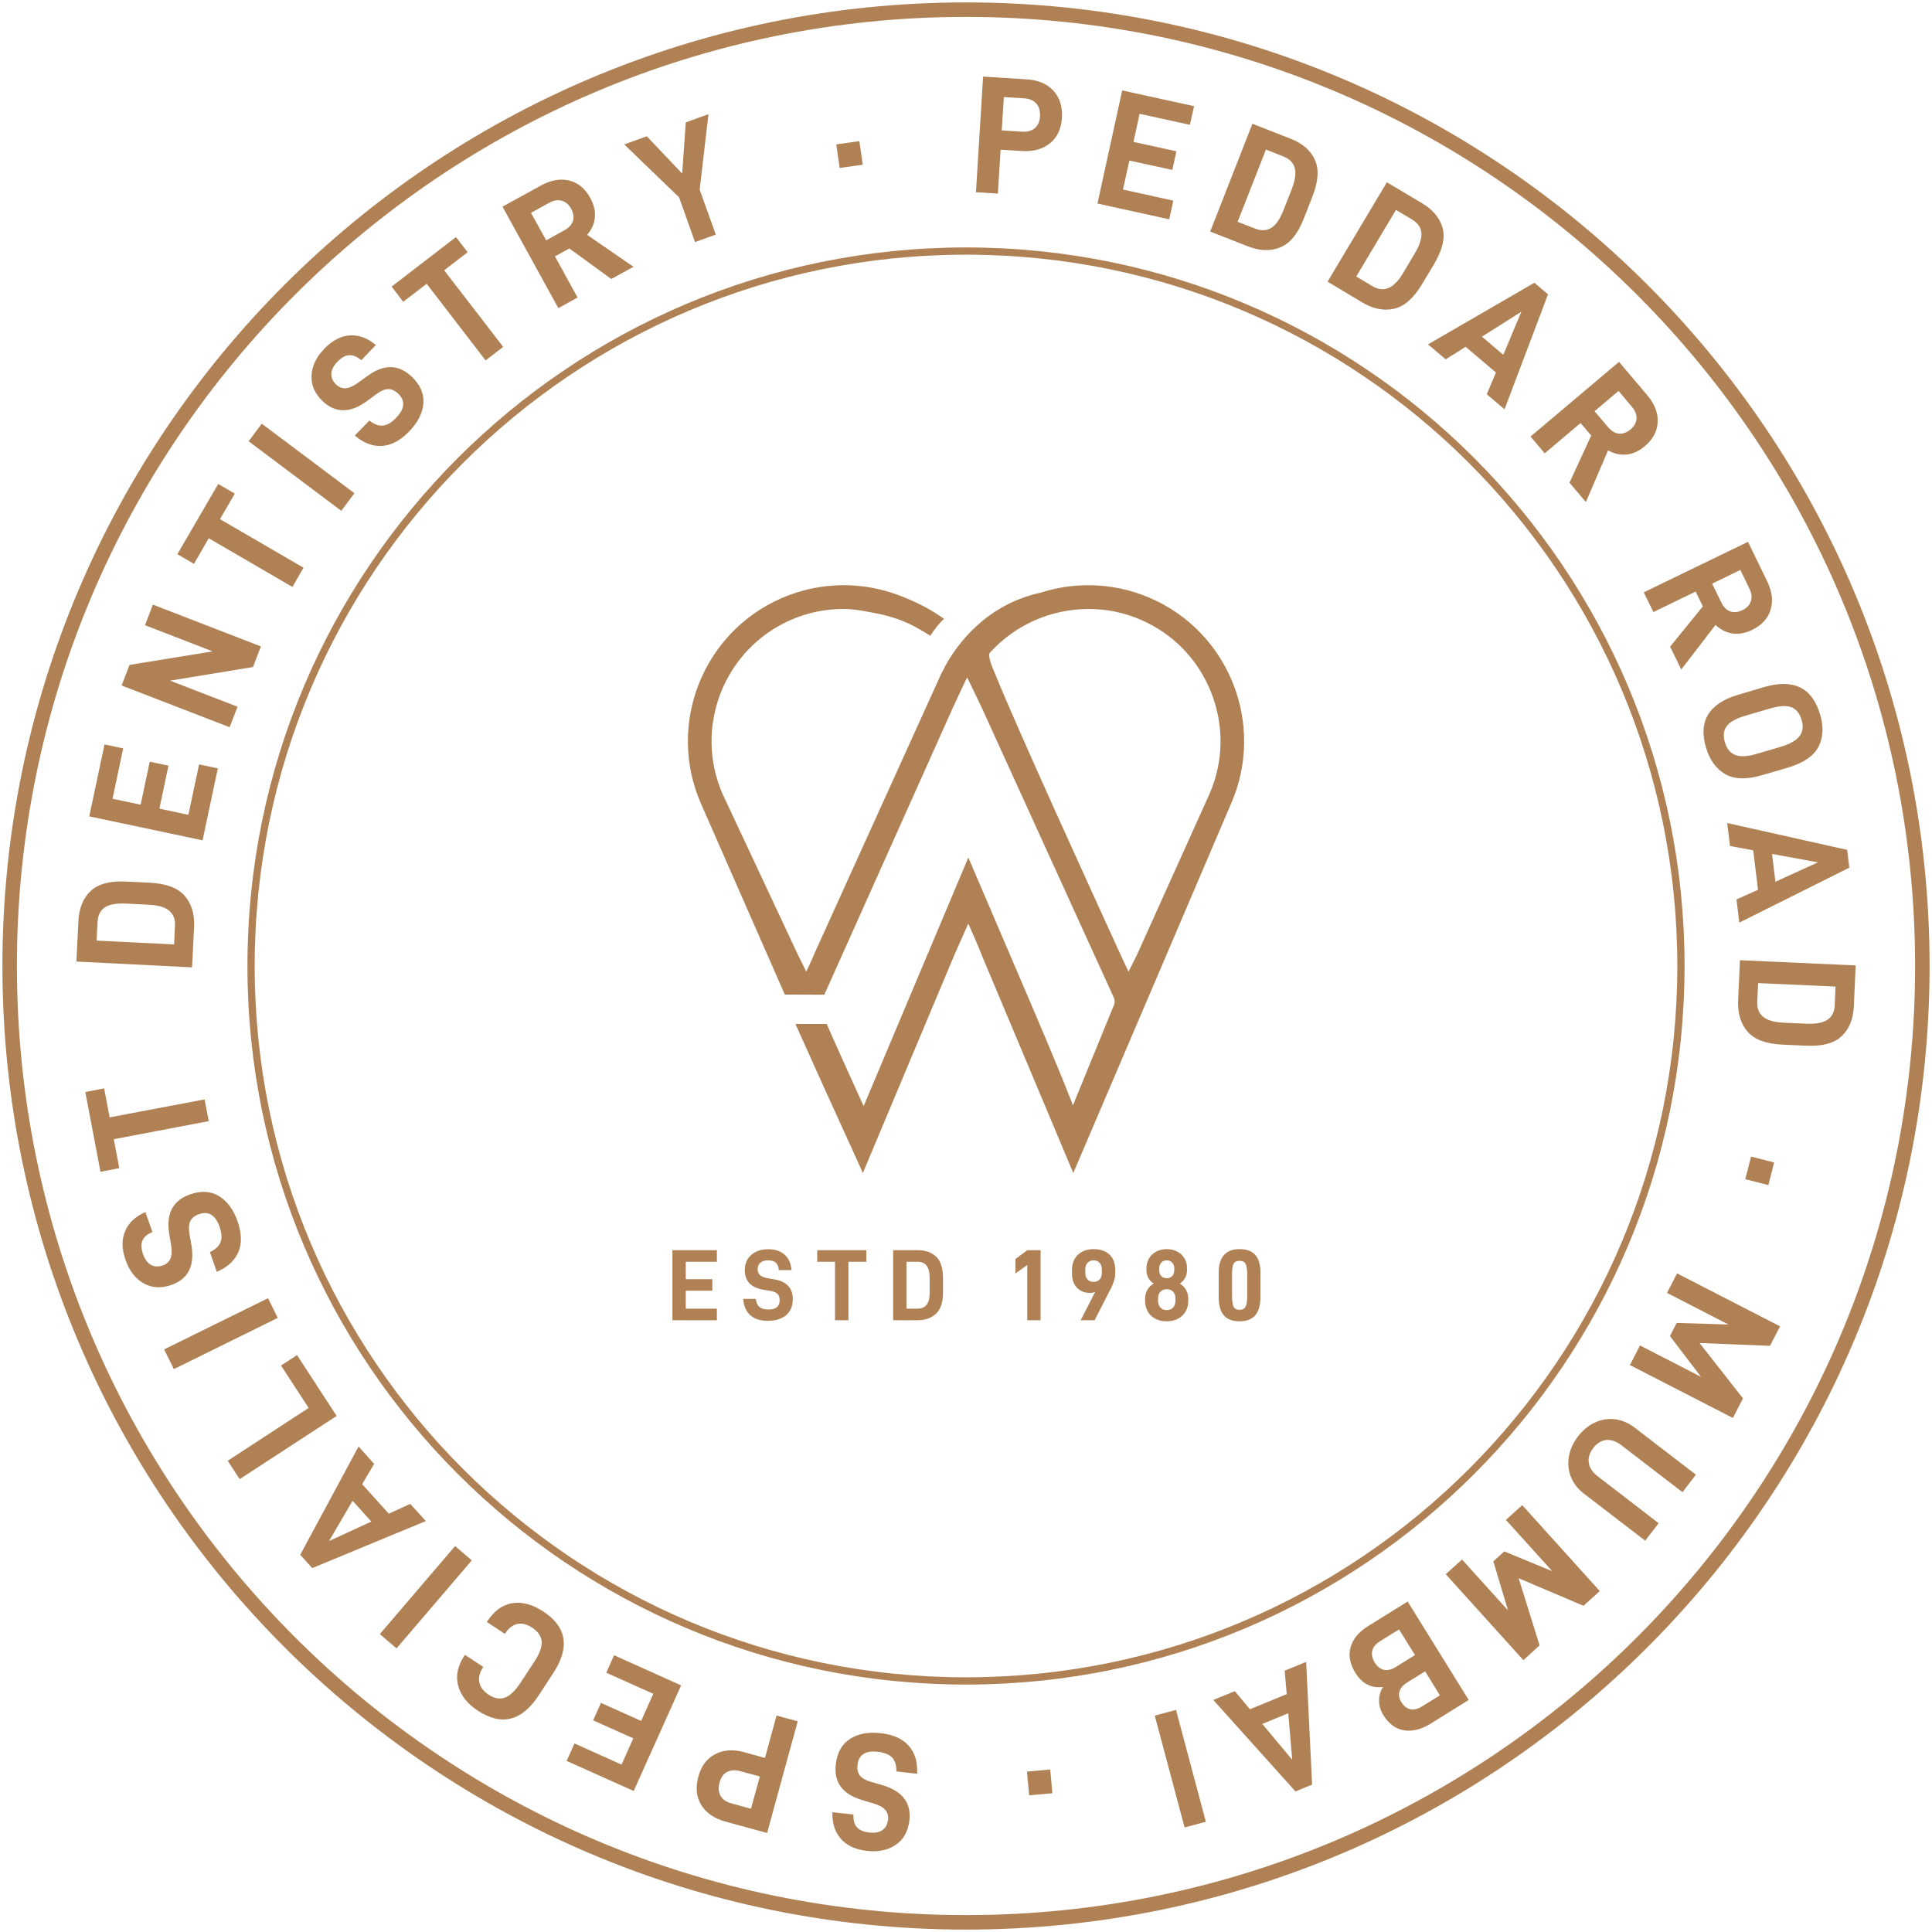
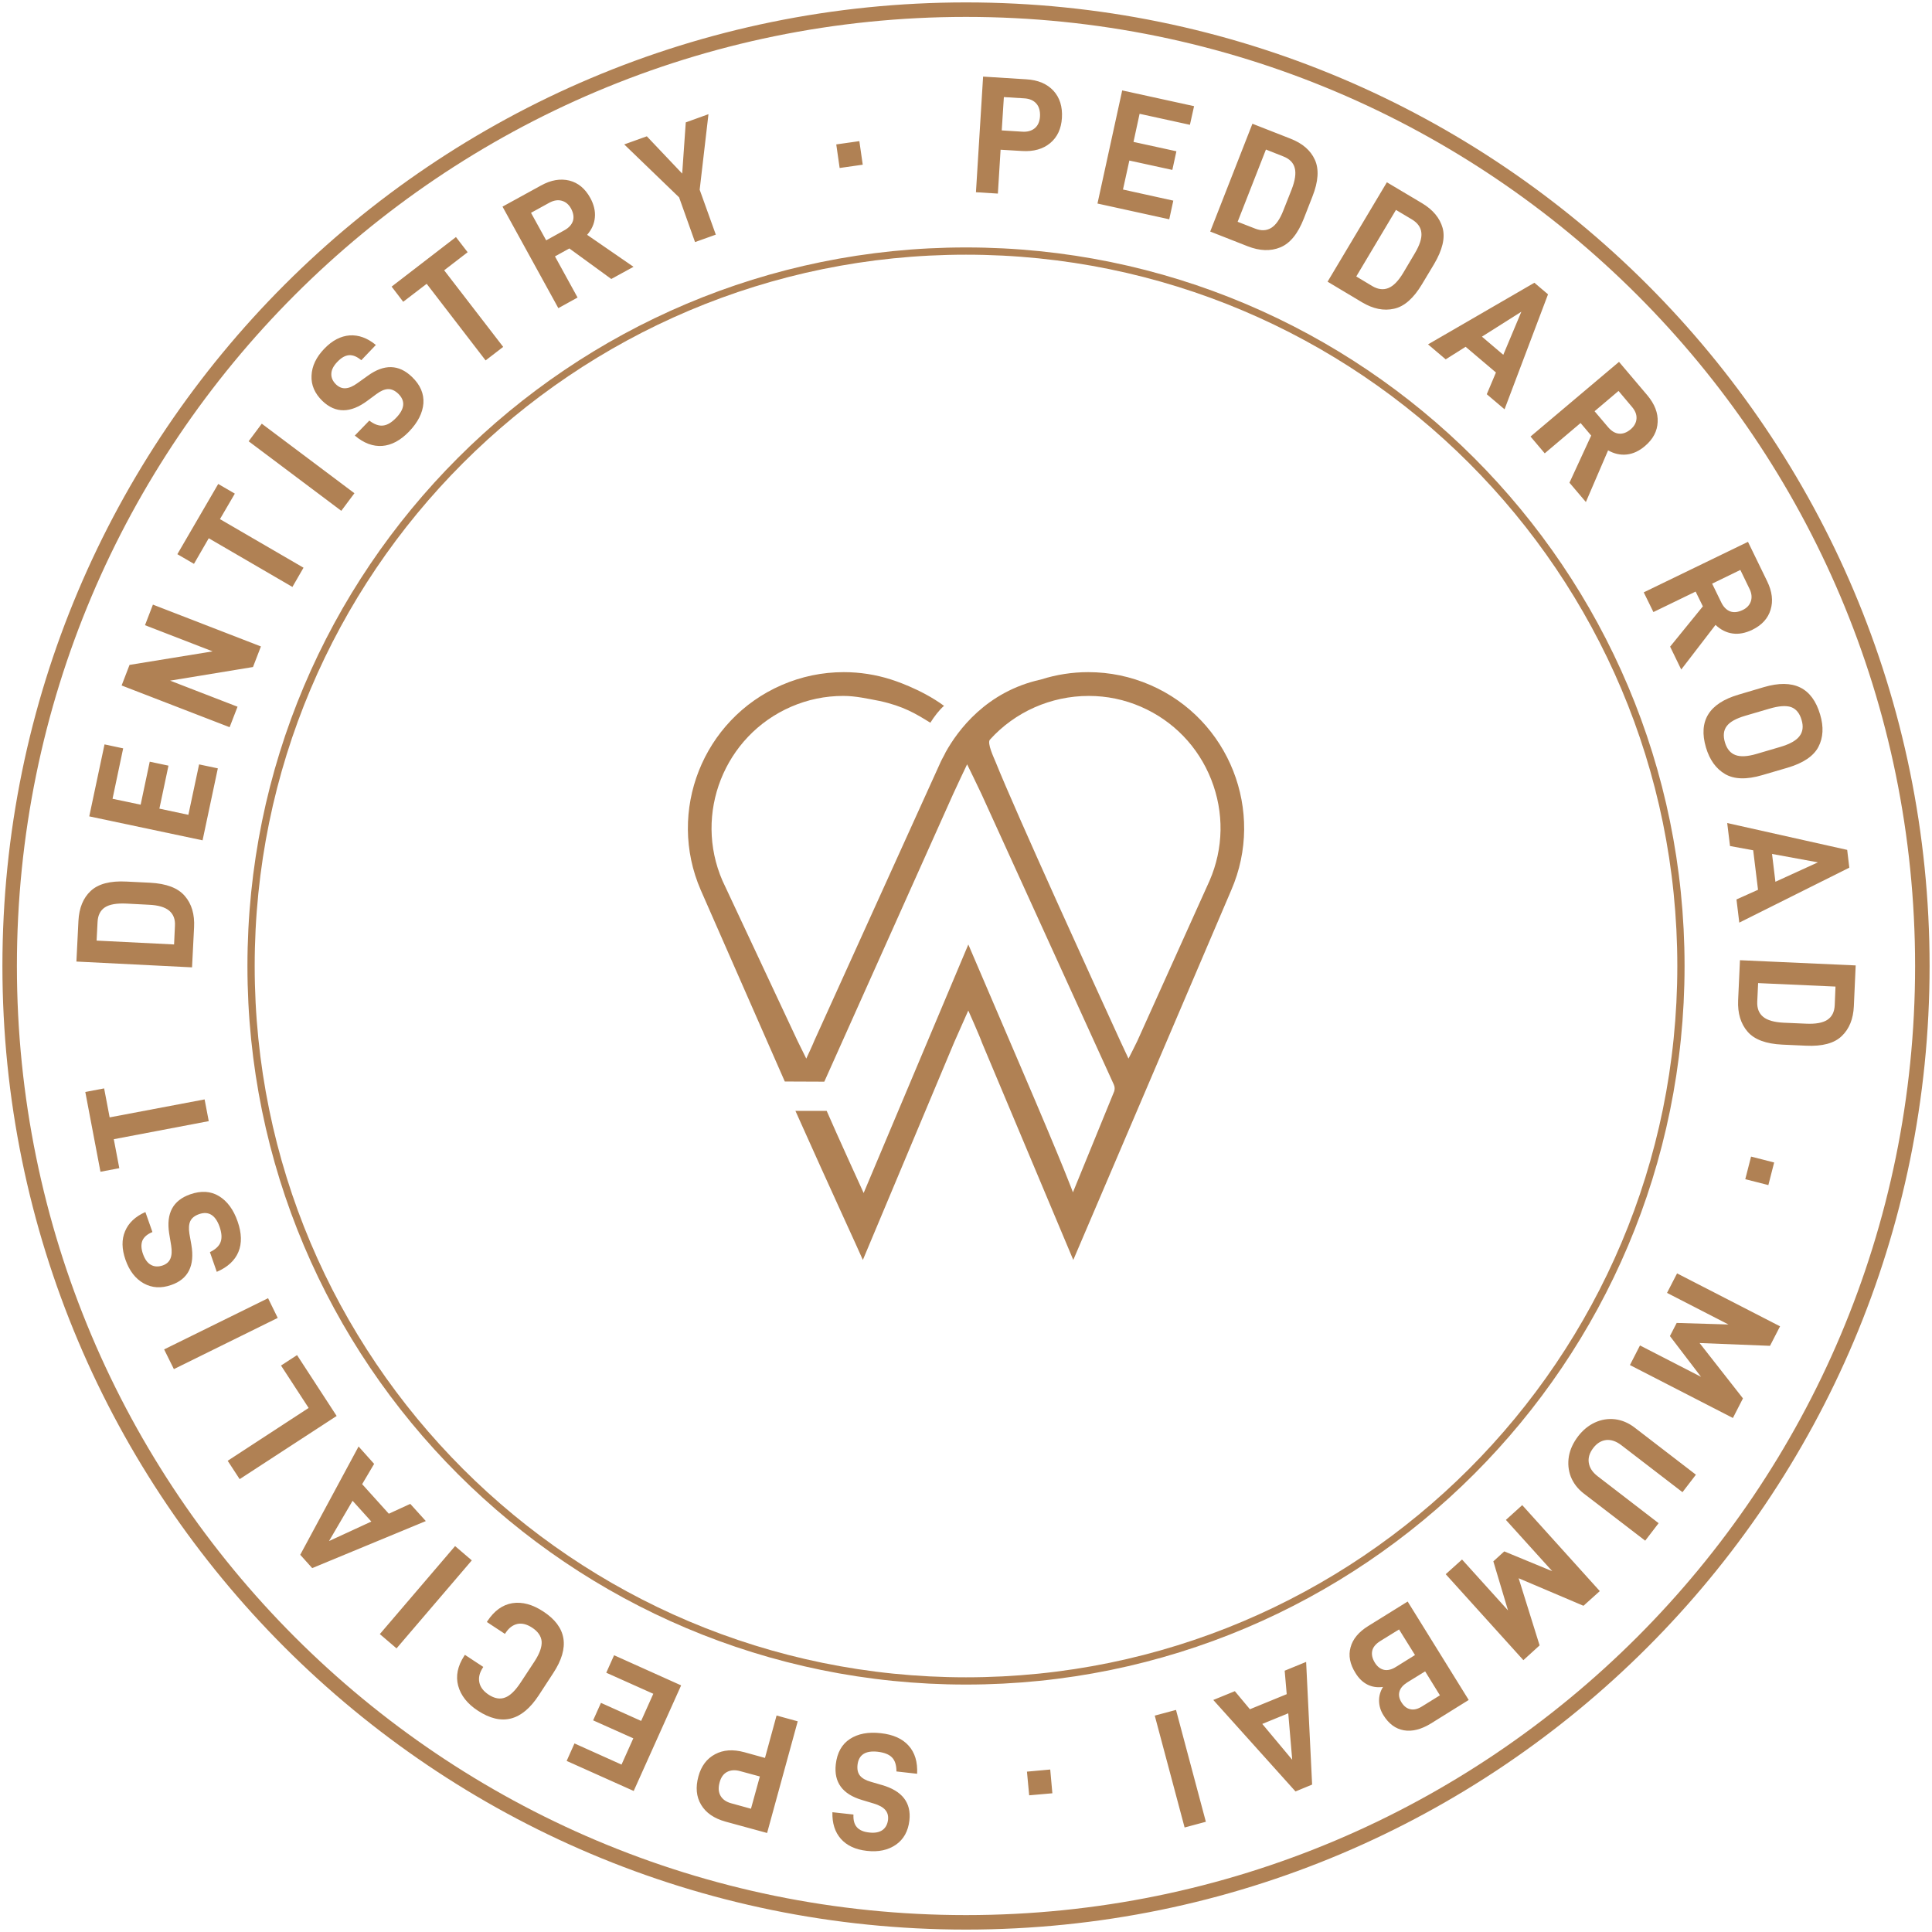
- <svg xmlns="http://www.w3.org/2000/svg" viewBox="0 0 200 200" role="img" aria-label="Arha Dental Care, Peddar Road, Mumbai, established 1980">
+ <svg xmlns="http://www.w3.org/2000/svg" viewBox="0 0 200 200" role="img" aria-label="Arha Dental Care, Peddar Road, Mumbai">
  <g fill="none" stroke="#B08154">
    <circle cx="100" cy="100" r="99" stroke-width="1.5" />
    <circle cx="100" cy="100" r="74.01" stroke-width=".75" />
  </g>
  <g fill="#B08154">
-     <path d="M109.05 9.39C108.39 8.68 107.46 8.28 106.24 8.21L101.77 7.93L101.03 19.9L103.3 20.04L103.58 15.5L105.78 15.63C107 15.71 107.97 15.43 108.72 14.81C109.46 14.19 109.86 13.32 109.93 12.21C110 11.05 109.71 10.11 109.05 9.39ZM107.11 13.28C106.78 13.55 106.35 13.67 105.8 13.63L103.7 13.5L103.92 10.05L106.02 10.18C106.57 10.21 106.99 10.39 107.28 10.72C107.57 11.05 107.69 11.5 107.66 12.07C107.62 12.61 107.44 13.01 107.11 13.28ZM117.97 11.78 123.18 12.92 123.61 10.99 116.17 9.36 113.61 21.07 121.04 22.7 121.46 20.77 116.25 19.62 116.91 16.62 121.36 17.59 121.78 15.66 117.34 14.69ZM129.65 12.81 125.28 23.97 129.15 25.49C130.4 25.98 131.53 26.02 132.53 25.61C133.54 25.2 134.35 24.21 134.97 22.63L135.86 20.35C136.48 18.78 136.56 17.51 136.11 16.53C135.67 15.56 134.82 14.83 133.58 14.35ZM129.92 23.66 128.12 22.96 131.05 15.48 132.84 16.19C133.49 16.44 133.89 16.84 134.03 17.39C134.18 17.94 134.07 18.69 133.7 19.64L132.85 21.79C132.5 22.69 132.08 23.29 131.6 23.59C131.11 23.89 130.55 23.91 129.92 23.66ZM143.57 18.87 137.43 29.16 140.99 31.29C142.15 31.98 143.25 32.2 144.31 31.96C145.37 31.73 146.33 30.88 147.2 29.43L148.46 27.33C149.32 25.87 149.62 24.63 149.34 23.6C149.05 22.57 148.34 21.71 147.2 21.03ZM142.05 29.61 140.4 28.62 144.51 21.73 146.17 22.72C146.76 23.08 147.09 23.54 147.14 24.1C147.2 24.67 146.96 25.39 146.44 26.26L145.26 28.25C144.76 29.08 144.25 29.61 143.72 29.82C143.2 30.03 142.64 29.96 142.05 29.61ZM154.86 38.56 153.91 40.81 155.75 42.37 160.25 30.47 158.84 29.27 147.83 35.65 149.66 37.2 151.72 35.9ZM155.62 36.73 153.41 34.85 157.49 32.27ZM164.72 45.09 162.47 49.97 164.17 51.97 166.47 46.62C167.1 46.98 167.75 47.12 168.4 47.05C169.05 46.98 169.68 46.69 170.28 46.18C171.12 45.47 171.56 44.64 171.6 43.69C171.65 42.75 171.29 41.83 170.54 40.93L167.6 37.46L158.44 45.19L159.91 46.93L163.62 43.79ZM165.07 42.57 167.55 40.47 168.94 42.12C169.28 42.52 169.44 42.92 169.41 43.34C169.38 43.76 169.18 44.12 168.81 44.44C168.4 44.78 168 44.93 167.59 44.89C167.18 44.85 166.81 44.62 166.46 44.21ZM176.28 62.77 172.89 66.94 174.04 69.31 177.59 64.69C178.12 65.19 178.71 65.49 179.36 65.58C180 65.67 180.68 65.54 181.39 65.2C182.38 64.72 183.02 64.02 183.29 63.12C183.57 62.21 183.45 61.23 182.94 60.18L180.95 56.09L170.16 61.32L171.16 63.36L175.53 61.24ZM177.24 60.42 180.16 59 181.1 60.94C181.33 61.4 181.38 61.84 181.25 62.24C181.12 62.63 180.84 62.94 180.4 63.15C179.92 63.38 179.49 63.43 179.1 63.29C178.72 63.14 178.41 62.83 178.18 62.35ZM179.97 71.91C176.92 72.81 175.79 74.63 176.6 77.38C176.98 78.66 177.64 79.58 178.58 80.13C179.52 80.68 180.8 80.72 182.43 80.24L185.06 79.47C186.68 78.99 187.74 78.27 188.24 77.32C188.74 76.36 188.8 75.24 188.42 73.97C187.6 71.18 185.66 70.23 182.6 71.13ZM179.65 78.16C179.13 77.97 178.77 77.53 178.57 76.87C178.36 76.17 178.42 75.6 178.75 75.17C179.07 74.73 179.71 74.38 180.65 74.1L183.14 73.37C184.14 73.07 184.9 73.02 185.42 73.2C185.93 73.39 186.3 73.83 186.5 74.53C186.7 75.2 186.63 75.76 186.28 76.21C185.94 76.66 185.28 77.03 184.3 77.32L181.82 78.05C180.89 78.32 180.17 78.36 179.65 78.16ZM181.99 92.11 179.76 93.11 180.05 95.51 191.44 89.82 191.22 87.98 178.8 85.2 179.09 87.58 181.49 88.02ZM183.79 91.28 183.44 88.4 188.19 89.27ZM192.1 99.94 180.12 99.4 179.93 103.55C179.87 104.89 180.2 105.98 180.91 106.8C181.62 107.62 182.82 108.06 184.51 108.14L186.96 108.25C188.65 108.33 189.88 108 190.65 107.26C191.43 106.52 191.85 105.49 191.91 104.16ZM181.91 103.69 182 101.77 190.01 102.13 189.93 104.05C189.9 104.75 189.65 105.25 189.17 105.57C188.7 105.88 187.96 106.02 186.94 105.97L184.63 105.87C183.66 105.82 182.95 105.62 182.52 105.26C182.08 104.9 181.88 104.38 181.91 103.69ZM183.66 120.34 181.27 119.73 180.67 122.07 183.06 122.68ZM179.39 146.79 180.43 144.76 175.94 139.03 183.23 139.32 184.27 137.3 173.61 131.82 172.57 133.84 178.93 137.11 173.57 136.95 172.87 138.31 176.09 142.53 169.77 139.28 168.73 141.31ZM165.1 147.26C164.43 147.57 163.85 148.05 163.36 148.69C162.86 149.35 162.54 150.03 162.41 150.76C162.29 151.49 162.35 152.19 162.61 152.87C162.88 153.54 163.32 154.12 163.94 154.6L170.31 159.49L171.7 157.68L165.4 152.83C164.85 152.41 164.55 151.94 164.47 151.42C164.39 150.9 164.55 150.4 164.93 149.9C165.31 149.4 165.76 149.13 166.28 149.07C166.79 149.02 167.32 149.2 167.86 149.62L174.17 154.47L175.56 152.66L169.2 147.77C168.57 147.29 167.9 147.01 167.18 146.92C166.47 146.84 165.77 146.95 165.1 147.26ZM157.7 171.86 159.38 170.33 157.21 163.38 163.92 166.23 165.61 164.71 157.58 155.81 155.89 157.34 160.69 162.65 155.72 160.6 154.59 161.63 156.11 166.71 151.35 161.44 149.66 162.96ZM141.56 174.39C142.04 174.63 142.58 174.71 143.17 174.63C142.89 175.08 142.75 175.56 142.76 176.08C142.77 176.6 142.92 177.09 143.2 177.54C143.76 178.45 144.47 178.97 145.33 179.12C146.19 179.27 147.12 179.03 148.12 178.42L152.04 175.98L145.72 165.79L141.63 168.33C140.65 168.94 140.04 169.67 139.81 170.53C139.57 171.38 139.74 172.27 140.32 173.19C140.66 173.75 141.07 174.14 141.56 174.39ZM149.06 175.5 147.22 176.64C146.78 176.92 146.37 177.02 146.01 176.94C145.64 176.87 145.33 176.63 145.07 176.21C144.84 175.83 144.77 175.46 144.87 175.11C144.97 174.75 145.24 174.44 145.68 174.16L147.53 173.02ZM142.05 170.9C142.13 170.52 142.41 170.18 142.87 169.89L144.83 168.68L146.48 171.33L144.52 172.55C144.06 172.84 143.64 172.94 143.27 172.86C142.89 172.77 142.58 172.53 142.33 172.13C142.06 171.69 141.97 171.29 142.05 170.9ZM129.39 176.94 127.83 175.07 125.6 175.98 134.11 185.45 135.83 184.74 135.21 172.04 132.99 172.95 133.2 175.38ZM130.67 178.46 133.36 177.36 133.77 182.17ZM124.83 188.59 121.74 177.01 119.54 177.6 122.63 189.18ZM108.94 185.64 108.72 183.18 106.31 183.4 106.54 185.85ZM94.06 180.71C93.42 179.99 92.46 179.56 91.19 179.42C89.89 179.27 88.82 179.47 87.98 180.02C87.14 180.57 86.66 181.44 86.52 182.64C86.31 184.5 87.21 185.73 89.22 186.33L90.45 186.7C91.01 186.87 91.4 187.08 91.64 187.36C91.88 187.63 91.97 187.97 91.93 188.38C91.87 188.86 91.68 189.21 91.35 189.45C91.02 189.68 90.56 189.77 89.98 189.7C89.4 189.64 88.98 189.46 88.71 189.16C88.44 188.86 88.32 188.42 88.35 187.84L86.17 187.6C86.14 188.74 86.43 189.65 87.04 190.35C87.66 191.05 88.55 191.47 89.73 191.6C90.94 191.74 91.94 191.52 92.75 190.96C93.55 190.4 94.01 189.56 94.14 188.46C94.35 186.61 93.39 185.38 91.28 184.78L90.18 184.46C89.64 184.31 89.26 184.1 89.03 183.82C88.8 183.54 88.72 183.17 88.77 182.7C88.89 181.65 89.59 181.2 90.86 181.34C91.53 181.42 92.02 181.61 92.33 181.92C92.64 182.23 92.8 182.71 92.8 183.38L94.94 183.62C95 182.4 94.71 181.43 94.06 180.71ZM72.58 186.83C73.08 187.67 73.92 188.24 75.09 188.57L79.41 189.75L82.58 178.19L80.39 177.59L79.19 181.98L77.06 181.39C75.88 181.07 74.87 181.14 74.02 181.6C73.17 182.05 72.59 182.82 72.3 183.89C71.99 185.02 72.08 186 72.58 186.83ZM75.27 183.43C75.65 183.23 76.1 183.2 76.63 183.35L78.66 183.9L77.74 187.24L75.71 186.68C75.18 186.54 74.8 186.27 74.59 185.9C74.37 185.52 74.34 185.05 74.5 184.49C74.64 183.98 74.9 183.62 75.27 183.43ZM64.34 182.67 59.47 180.48 58.66 182.29 65.6 185.4 70.51 174.47 63.57 171.35 62.76 173.16 67.63 175.34 66.37 178.15 62.21 176.28 61.4 178.09 65.56 179.95ZM57.27 173.2C59.02 170.54 58.67 168.41 56.24 166.82C55.13 166.09 54.06 165.8 53.04 165.96C52.03 166.12 51.17 166.74 50.46 167.81L50.4 167.91L52.27 169.14L52.35 169.02C52.68 168.52 53.08 168.22 53.56 168.11C54.03 168.01 54.54 168.14 55.08 168.49C55.69 168.89 56.02 169.37 56.07 169.92C56.11 170.48 55.87 171.16 55.34 171.98L53.92 174.14C53.35 175.01 52.81 175.54 52.28 175.73C51.76 175.93 51.19 175.83 50.58 175.43C50.04 175.07 49.72 174.65 49.62 174.16C49.52 173.66 49.64 173.16 49.98 172.64L50.03 172.56L48.13 171.31L48.06 171.41C47.37 172.47 47.16 173.5 47.43 174.51C47.7 175.51 48.38 176.38 49.47 177.09C51.93 178.7 54.02 178.17 55.77 175.5ZM41.05 170.64 48.84 161.53 47.11 160.05 39.32 169.16ZM37.49 153.64 38.73 151.54 37.12 149.74 31.08 160.95 32.32 162.33 44.08 157.46 42.47 155.68 40.25 156.7ZM36.5 155.36 38.44 157.51 34.06 159.53ZM24.81 153.12 34.85 146.58 30.75 140.28 29.09 141.36 31.95 145.75 23.57 151.22ZM18 141.73 28.75 136.43 27.75 134.39 16.99 139.69ZM24.68 129.6C25.05 128.71 25.02 127.66 24.6 126.45C24.17 125.21 23.52 124.34 22.67 123.82C21.81 123.3 20.82 123.24 19.68 123.64C17.91 124.26 17.19 125.6 17.51 127.67L17.72 128.94C17.81 129.51 17.78 129.96 17.64 130.29C17.5 130.63 17.23 130.86 16.84 131C16.39 131.15 15.99 131.14 15.63 130.94C15.27 130.75 15 130.37 14.8 129.81C14.61 129.27 14.59 128.81 14.74 128.43C14.9 128.06 15.24 127.76 15.78 127.54L15.05 125.47C14.01 125.93 13.31 126.59 12.95 127.45C12.58 128.31 12.6 129.29 12.99 130.41C13.39 131.56 14.02 132.37 14.87 132.85C15.73 133.33 16.68 133.39 17.73 133.02C19.49 132.41 20.18 131.02 19.81 128.86L19.61 127.73C19.52 127.17 19.55 126.73 19.7 126.41C19.85 126.09 20.15 125.85 20.6 125.69C21.59 125.34 22.3 125.78 22.73 126.99C22.95 127.63 22.99 128.15 22.84 128.56C22.7 128.97 22.33 129.33 21.73 129.62L22.44 131.66C23.56 131.18 24.31 130.49 24.68 129.6ZM10.78 112.67 8.83 113.04 10.4 121.3 12.35 120.93 11.78 117.93 21.61 116.06 21.18 113.81 11.35 115.67ZM7.91 99.54 19.88 100.14 20.09 96C20.16 94.65 19.84 93.57 19.13 92.75C18.42 91.92 17.23 91.47 15.54 91.38L13.09 91.26C11.4 91.17 10.17 91.5 9.39 92.23C8.61 92.96 8.19 93.99 8.12 95.32ZM18.11 95.84 18.02 97.77 10 97.37 10.1 95.44C10.13 94.75 10.39 94.24 10.86 93.93C11.33 93.62 12.08 93.49 13.1 93.54L15.41 93.66C16.38 93.7 17.08 93.91 17.51 94.27C17.95 94.64 18.15 95.16 18.11 95.84ZM11.65 82.69 12.75 77.47 10.82 77.06 9.24 84.51 20.97 86.99 22.55 79.54 20.61 79.13 19.5 84.35 16.5 83.71 17.44 79.26 15.5 78.85 14.56 83.3ZM15.83 62.59 15.01 64.72 22.01 67.43 13.41 68.83 12.59 70.96 23.77 75.28 24.59 73.16 17.61 70.46 26.19 69.05 27.01 66.92ZM24.31 51.1 22.59 50.1 18.36 57.37 20.08 58.37 21.61 55.72 30.27 60.76 31.42 58.77 22.77 53.74ZM25.74 45.68 35.33 52.88 36.69 51.06 27.1 43.86ZM39.57 46.16C40.53 46.09 41.46 45.59 42.35 44.67C43.26 43.72 43.75 42.75 43.83 41.76C43.9 40.76 43.51 39.84 42.64 39.01C41.29 37.71 39.76 37.67 38.07 38.9L37.02 39.65C36.55 39.99 36.14 40.17 35.78 40.19C35.42 40.22 35.09 40.08 34.79 39.8C34.45 39.47 34.28 39.1 34.3 38.69C34.31 38.29 34.52 37.87 34.93 37.45C35.33 37.03 35.73 36.8 36.13 36.77C36.53 36.74 36.95 36.91 37.4 37.29L38.91 35.71C38.03 34.99 37.13 34.66 36.2 34.72C35.27 34.79 34.4 35.24 33.58 36.09C32.73 36.97 32.29 37.9 32.25 38.88C32.2 39.86 32.58 40.73 33.38 41.51C34.73 42.8 36.28 42.79 38.04 41.48L38.96 40.8C39.41 40.46 39.82 40.29 40.17 40.28C40.53 40.27 40.88 40.43 41.22 40.75C41.98 41.49 41.91 42.31 41.02 43.24C40.56 43.72 40.11 44 39.67 44.05C39.24 44.11 38.76 43.94 38.23 43.54L36.73 45.09C37.66 45.88 38.61 46.23 39.57 46.16ZM48.41 26.11 47.2 24.54 40.54 29.67 41.74 31.24 44.17 29.38 50.27 37.31 52.09 35.91 45.98 27.98ZM58.94 25.72 63.28 28.88 65.58 27.62 60.78 24.31C61.26 23.75 61.53 23.15 61.58 22.5C61.64 21.85 61.48 21.17 61.1 20.48C60.57 19.52 59.85 18.92 58.93 18.69C58.01 18.47 57.04 18.63 56.01 19.2L52.02 21.39L57.8 31.9L59.79 30.8L57.45 26.54ZM56.54 24.88 54.97 22.03 56.86 20.99C57.32 20.74 57.75 20.67 58.15 20.78C58.55 20.89 58.87 21.15 59.11 21.58C59.36 22.05 59.43 22.48 59.31 22.87C59.18 23.26 58.89 23.58 58.42 23.84ZM72.43 19.64 73.34 11.82 70.99 12.67 70.62 17.97 66.96 14.11 64.62 14.95 70.3 20.43 71.95 25.06 74.1 24.29ZM86.57 14.95 86.92 17.39 89.31 17.05 88.96 14.61ZM70.99 130.62H74.21V129.42H69.61V136.67H74.21V135.47H70.99V133.61H73.74V132.42H70.99ZM77.67 136.15C78.1 136.54 78.71 136.73 79.48 136.73C80.27 136.73 80.9 136.54 81.37 136.15C81.83 135.77 82.07 135.21 82.07 134.48C82.07 133.35 81.44 132.67 80.2 132.45L79.43 132.31C79.09 132.25 78.84 132.14 78.67 132C78.51 131.85 78.43 131.65 78.43 131.4C78.43 131.11 78.52 130.88 78.71 130.72C78.89 130.56 79.16 130.47 79.51 130.47C79.86 130.47 80.13 130.55 80.31 130.71C80.49 130.88 80.6 131.13 80.62 131.48H81.94C81.88 130.8 81.65 130.26 81.23 129.89C80.81 129.51 80.25 129.32 79.54 129.32C78.8 129.32 78.21 129.51 77.77 129.91C77.32 130.3 77.1 130.83 77.1 131.5C77.1 132.63 77.75 133.3 79.06 133.52L79.75 133.63C80.08 133.69 80.33 133.79 80.48 133.94C80.63 134.09 80.71 134.31 80.71 134.6C80.71 135.24 80.32 135.56 79.55 135.56C79.14 135.56 78.83 135.47 78.63 135.31C78.42 135.14 78.29 134.86 78.24 134.46H76.94C76.99 135.2 77.23 135.76 77.67 136.15ZM89.68 130.62V129.42H84.6V130.62H86.44V136.67H87.83V130.62ZM92.46 129.42V136.67H94.97C95.78 136.67 96.43 136.44 96.9 135.99C97.38 135.54 97.62 134.8 97.62 133.78V132.3C97.62 131.28 97.38 130.54 96.92 130.1C96.45 129.65 95.82 129.42 95.01 129.42ZM95 135.47H93.84V130.62H95C95.42 130.62 95.73 130.76 95.94 131.04C96.14 131.31 96.24 131.76 96.24 132.37V133.77C96.24 134.36 96.14 134.79 95.93 135.06C95.72 135.33 95.42 135.47 95 135.47ZM106.34 130.95V136.67H107.72V129.42H106.34L105.12 130.34V131.83ZM113.37 133.74 111.87 136.67H113.31L114.97 133.44C115.13 133.14 115.24 132.85 115.32 132.59C115.41 132.33 115.45 132.06 115.45 131.78V131.45C115.45 130.78 115.25 130.25 114.85 129.87C114.46 129.5 113.91 129.31 113.21 129.31C112.54 129.31 112 129.5 111.59 129.89C111.18 130.27 110.97 130.81 110.97 131.49V131.83C110.97 132.45 111.14 132.94 111.48 133.3C111.82 133.66 112.27 133.84 112.84 133.84C113.04 133.84 113.21 133.81 113.37 133.74ZM113.83 132.45C113.68 132.62 113.48 132.7 113.21 132.7C112.94 132.7 112.73 132.62 112.58 132.45C112.42 132.29 112.35 132.06 112.35 131.75V131.43C112.35 131.13 112.42 130.89 112.58 130.73C112.73 130.56 112.94 130.47 113.21 130.47C113.48 130.47 113.68 130.56 113.83 130.73C113.98 130.89 114.06 131.12 114.06 131.42V131.76C114.06 132.06 113.98 132.29 113.83 132.45ZM119.62 136.53C119.96 136.7 120.34 136.78 120.77 136.78C121.2 136.78 121.58 136.7 121.92 136.53C122.26 136.36 122.52 136.11 122.72 135.79C122.91 135.46 123.01 135.09 123.01 134.66V134.42C123.01 134.11 122.93 133.81 122.78 133.53C122.63 133.26 122.41 133.04 122.13 132.87C122.35 132.73 122.53 132.55 122.67 132.3C122.81 132.06 122.88 131.78 122.88 131.47V131.28C122.88 130.92 122.8 130.6 122.63 130.29C122.46 129.99 122.22 129.75 121.9 129.58C121.58 129.4 121.21 129.31 120.78 129.31C120.35 129.31 119.98 129.4 119.67 129.58C119.35 129.75 119.11 129.99 118.94 130.29C118.77 130.6 118.68 130.92 118.68 131.28V131.47C118.68 131.79 118.75 132.06 118.88 132.31C119.02 132.55 119.2 132.73 119.43 132.87C119.15 133.03 118.93 133.25 118.77 133.52C118.62 133.8 118.54 134.1 118.54 134.43V134.67C118.54 135.09 118.64 135.46 118.83 135.79C119.02 136.11 119.29 136.36 119.62 136.53ZM121.35 132.09C121.21 132.24 121.02 132.32 120.78 132.32C120.54 132.32 120.35 132.24 120.21 132.09C120.07 131.94 120 131.73 120 131.48V131.28C120 131.05 120.07 130.86 120.22 130.7C120.36 130.55 120.55 130.47 120.78 130.47C121.01 130.47 121.2 130.55 121.34 130.7C121.48 130.86 121.56 131.05 121.56 131.28V131.48C121.56 131.73 121.49 131.93 121.35 132.09ZM121.44 135.36C121.27 135.53 121.05 135.62 120.78 135.62C120.5 135.62 120.28 135.53 120.12 135.35C119.96 135.17 119.88 134.94 119.88 134.65V134.4C119.88 134.12 119.96 133.89 120.13 133.72C120.3 133.54 120.51 133.46 120.78 133.46C121.05 133.46 121.27 133.54 121.44 133.72C121.6 133.89 121.68 134.12 121.68 134.4V134.65C121.68 134.95 121.6 135.18 121.44 135.36ZM126.69 136.16C127.04 136.58 127.58 136.78 128.32 136.78C129.05 136.78 129.6 136.57 129.95 136.15C130.3 135.73 130.48 135.11 130.48 134.28V131.72C130.48 130.92 130.3 130.32 129.95 129.92C129.6 129.51 129.05 129.31 128.32 129.31C127.61 129.31 127.07 129.51 126.71 129.92C126.34 130.33 126.16 130.93 126.16 131.72V134.28C126.16 135.12 126.33 135.74 126.69 136.16ZM128.94 135.27C128.83 135.48 128.63 135.59 128.32 135.59C128.02 135.59 127.81 135.48 127.7 135.27C127.6 135.05 127.54 134.69 127.54 134.17V131.92C127.54 131.4 127.59 131.04 127.7 130.83C127.8 130.62 128.01 130.52 128.32 130.52C128.63 130.52 128.83 130.62 128.94 130.83C129.05 131.04 129.11 131.4 129.11 131.92V134.17C129.11 134.69 129.05 135.05 128.94 135.27Z" />
-     <path transform="translate(69 60.58) scale(0.06745)" d="M833.41 320.11C833.38 320.16 833.37 320.19 722.37 566.44C720.09 571.49 708.97 593.11 708.97 593.11C708.97 593.11 698.86 571.54 696.56 566.51C659.73 486.12 537.05 217.6 504.88 137.46C502.53 131.62 491.61 108.83 496.31 103.62C534.77 60.96 590.04 36.5 647.95 36.5C675.74 36.5 702.7 42.09 728.08 53.11C777.73 74.67 816.04 114.35 835.96 164.83C855.87 215.32 854.97 270.47 833.41 320.11ZM742.55 19.81C712.28 6.67 680.21 0 647.23 0C622.75 0 598.49 3.75 575.15 11.14C574.74 11.27 574.33 11.38 573.93 11.47C490.9 29.91 447.06 89.2 428.25 123.09C427.45 124.97 426.39 126.93 425.25 129.03C423.76 131.77 421.91 135.18 421.01 137.19L226.79 565.7C224.9 570.82 214.46 593.11 214.46 593.11C214.46 593.11 203.41 570.91 201.07 566L86.06 320.57C85.98 320.41 85.91 320.25 85.85 320.12C41.28 217.47 88.52 97.69 191.17 53.11C216.56 42.08 243.53 36.49 271.32 36.49C290.03 36.49 308.36 40.67 326.89 44.21C363.52 52.16 382.67 63.86 404.88 77.64C410.6 68.41 419.13 57.31 425.9 51.74C390.06 25.3 345.82 11.68 344.1 11.14C320.76 3.75 296.51 0 272.02 0C239.05 0 206.98 6.67 176.71 19.81C55.7 72.36 0 213.55 52.53 334.52C52.98 335.54 118.07 483.69 181.49 628.26L242.14 628.51L439.78 187.31C443.63 178.5 461.31 141.45 461.31 141.45C461.31 141.45 479.38 178.37 483.3 186.97L686.49 633.05C688 636.35 688.18 640.06 687.01 643.49C686.76 644.23 623.7 798.38 623.7 798.38C623.7 798.38 614.09 769.97 541.27 600.3C508.91 524.89 472.13 439.1 463.17 417.99C444.03 463.43 302.51 799.4 302.51 799.4C302.51 799.4 260.13 706.61 245.78 673.35L197.81 673.35C253.96 798.98 293.86 884.77 301.3 902.14C316.17 866.71 441.34 568.43 441.55 567.92C447.91 553.43 463.1 519.32 463.1 519.32C463.1 519.32 480.77 558.87 484.12 568.68C490.23 583.21 607.4 862.04 624.25 902.15L866.7 334.57C919.25 213.56 863.55 72.36 742.55 19.81Z" />
+     <path d="M109.05 9.39C108.39 8.68 107.46 8.28 106.24 8.21L101.77 7.93L101.03 19.9L103.3 20.04L103.58 15.5L105.78 15.63C107 15.71 107.97 15.43 108.72 14.81C109.46 14.19 109.86 13.32 109.93 12.21C110 11.05 109.71 10.11 109.05 9.39ZM107.11 13.28C106.78 13.55 106.35 13.67 105.8 13.63L103.7 13.5L103.92 10.05L106.02 10.18C106.57 10.21 106.99 10.39 107.28 10.72C107.57 11.05 107.69 11.5 107.66 12.07C107.62 12.61 107.44 13.01 107.11 13.28ZM117.97 11.78 123.18 12.92 123.61 10.99 116.17 9.36 113.61 21.07 121.04 22.7 121.46 20.77 116.25 19.62 116.91 16.62 121.36 17.59 121.78 15.66 117.34 14.69ZM129.65 12.81 125.28 23.97 129.15 25.49C130.4 25.98 131.53 26.02 132.53 25.61C133.54 25.2 134.35 24.21 134.97 22.63L135.86 20.35C136.48 18.78 136.56 17.51 136.11 16.53C135.67 15.56 134.82 14.83 133.58 14.35ZM129.92 23.66 128.12 22.96 131.05 15.48 132.84 16.19C133.49 16.44 133.89 16.84 134.03 17.39C134.18 17.94 134.07 18.69 133.7 19.64L132.85 21.79C132.5 22.69 132.08 23.29 131.6 23.59C131.11 23.89 130.55 23.91 129.92 23.66ZM143.57 18.87 137.43 29.16 140.99 31.29C142.15 31.98 143.25 32.2 144.31 31.96C145.37 31.73 146.33 30.88 147.2 29.43L148.46 27.33C149.32 25.87 149.62 24.63 149.34 23.6C149.05 22.57 148.34 21.71 147.2 21.03ZM142.05 29.61 140.4 28.62 144.51 21.73 146.17 22.72C146.76 23.08 147.09 23.54 147.14 24.1C147.2 24.67 146.96 25.39 146.44 26.26L145.26 28.25C144.76 29.08 144.25 29.61 143.72 29.82C143.2 30.03 142.64 29.96 142.05 29.61ZM154.86 38.56 153.91 40.81 155.75 42.37 160.25 30.47 158.84 29.27 147.83 35.65 149.66 37.2 151.72 35.9ZM155.62 36.73 153.41 34.85 157.49 32.27ZM164.72 45.09 162.47 49.97 164.17 51.97 166.47 46.62C167.1 46.98 167.75 47.12 168.4 47.05C169.05 46.98 169.68 46.69 170.28 46.18C171.12 45.47 171.56 44.64 171.6 43.69C171.65 42.75 171.29 41.83 170.54 40.93L167.6 37.46L158.44 45.19L159.91 46.93L163.62 43.79ZM165.07 42.57 167.55 40.47 168.94 42.12C169.28 42.52 169.44 42.92 169.41 43.34C169.38 43.76 169.18 44.12 168.81 44.44C168.4 44.78 168 44.93 167.59 44.89C167.18 44.85 166.81 44.62 166.46 44.21ZM176.28 62.77 172.89 66.94 174.04 69.31 177.59 64.69C178.12 65.19 178.71 65.49 179.36 65.58C180 65.67 180.68 65.54 181.39 65.2C182.38 64.72 183.02 64.02 183.29 63.12C183.57 62.21 183.45 61.23 182.94 60.18L180.95 56.09L170.16 61.32L171.16 63.36L175.53 61.24ZM177.24 60.42 180.16 59 181.1 60.94C181.33 61.4 181.38 61.84 181.25 62.24C181.12 62.63 180.84 62.94 180.4 63.15C179.92 63.38 179.49 63.43 179.1 63.29C178.72 63.14 178.41 62.83 178.18 62.35ZM179.97 71.91C176.92 72.81 175.79 74.63 176.6 77.38C176.98 78.66 177.64 79.58 178.58 80.13C179.52 80.68 180.8 80.72 182.43 80.24L185.06 79.47C186.68 78.99 187.74 78.27 188.24 77.32C188.74 76.36 188.8 75.24 188.42 73.97C187.6 71.18 185.66 70.23 182.6 71.13ZM179.65 78.16C179.13 77.97 178.77 77.53 178.57 76.87C178.36 76.17 178.42 75.6 178.75 75.17C179.07 74.73 179.71 74.38 180.65 74.1L183.14 73.37C184.14 73.07 184.9 73.02 185.42 73.2C185.93 73.39 186.3 73.83 186.5 74.53C186.7 75.2 186.63 75.76 186.28 76.21C185.94 76.66 185.28 77.03 184.3 77.32L181.82 78.05C180.89 78.32 180.17 78.36 179.65 78.16ZM181.99 92.11 179.76 93.11 180.05 95.51 191.44 89.82 191.22 87.98 178.8 85.2 179.09 87.58 181.49 88.02ZM183.79 91.28 183.44 88.4 188.19 89.27ZM192.1 99.94 180.12 99.4 179.93 103.55C179.87 104.89 180.2 105.98 180.91 106.8C181.62 107.62 182.82 108.06 184.51 108.14L186.96 108.25C188.65 108.33 189.88 108 190.65 107.26C191.43 106.52 191.85 105.49 191.91 104.16ZM181.91 103.69 182 101.77 190.01 102.13 189.93 104.05C189.9 104.75 189.65 105.25 189.17 105.57C188.7 105.88 187.96 106.02 186.94 105.97L184.63 105.87C183.66 105.82 182.95 105.62 182.52 105.26C182.08 104.9 181.88 104.38 181.91 103.69ZM183.66 120.34 181.27 119.73 180.67 122.07 183.06 122.68ZM179.39 146.79 180.43 144.76 175.94 139.03 183.23 139.32 184.27 137.3 173.61 131.82 172.57 133.84 178.93 137.11 173.57 136.95 172.87 138.31 176.09 142.53 169.77 139.28 168.73 141.31ZM165.1 147.26C164.43 147.57 163.85 148.05 163.36 148.69C162.86 149.35 162.54 150.03 162.41 150.76C162.29 151.49 162.35 152.19 162.61 152.87C162.88 153.54 163.32 154.12 163.94 154.6L170.31 159.49L171.7 157.68L165.4 152.83C164.85 152.41 164.55 151.94 164.47 151.42C164.39 150.9 164.55 150.4 164.93 149.9C165.31 149.4 165.76 149.13 166.28 149.07C166.79 149.02 167.32 149.2 167.86 149.62L174.17 154.47L175.56 152.66L169.2 147.77C168.57 147.29 167.9 147.01 167.18 146.92C166.47 146.84 165.77 146.95 165.1 147.26ZM157.7 171.86 159.38 170.33 157.21 163.38 163.92 166.23 165.61 164.71 157.58 155.81 155.89 157.34 160.69 162.65 155.72 160.6 154.59 161.63 156.11 166.71 151.35 161.44 149.66 162.96ZM141.56 174.39C142.04 174.63 142.58 174.71 143.17 174.63C142.89 175.08 142.75 175.56 142.76 176.08C142.77 176.6 142.92 177.09 143.2 177.54C143.76 178.45 144.47 178.97 145.33 179.12C146.19 179.27 147.12 179.03 148.12 178.42L152.04 175.98L145.72 165.79L141.63 168.33C140.65 168.94 140.04 169.67 139.81 170.53C139.57 171.38 139.74 172.27 140.32 173.19C140.66 173.75 141.07 174.14 141.56 174.39ZM149.06 175.5 147.22 176.64C146.78 176.92 146.37 177.02 146.01 176.94C145.64 176.87 145.33 176.63 145.07 176.21C144.84 175.83 144.77 175.46 144.87 175.11C144.97 174.75 145.24 174.44 145.68 174.16L147.53 173.02ZM142.05 170.9C142.13 170.52 142.41 170.18 142.87 169.89L144.83 168.68L146.48 171.33L144.52 172.55C144.06 172.84 143.64 172.94 143.27 172.86C142.89 172.77 142.58 172.53 142.33 172.13C142.06 171.69 141.97 171.29 142.05 170.9ZM129.39 176.94 127.83 175.07 125.6 175.98 134.11 185.45 135.83 184.74 135.21 172.04 132.99 172.95 133.2 175.38ZM130.67 178.46 133.36 177.36 133.77 182.17ZM124.83 188.59 121.74 177.01 119.54 177.6 122.63 189.18ZM108.94 185.64 108.72 183.18 106.31 183.4 106.54 185.85ZM94.06 180.71C93.42 179.99 92.46 179.56 91.19 179.42C89.89 179.27 88.82 179.47 87.98 180.02C87.14 180.57 86.66 181.44 86.52 182.64C86.31 184.5 87.21 185.73 89.22 186.33L90.45 186.7C91.01 186.87 91.4 187.08 91.64 187.36C91.88 187.63 91.97 187.97 91.93 188.38C91.87 188.86 91.68 189.21 91.35 189.45C91.02 189.68 90.56 189.77 89.98 189.7C89.4 189.64 88.98 189.46 88.71 189.16C88.44 188.86 88.32 188.42 88.35 187.84L86.17 187.6C86.14 188.74 86.43 189.65 87.04 190.35C87.66 191.05 88.55 191.47 89.73 191.6C90.94 191.74 91.94 191.52 92.75 190.96C93.55 190.4 94.01 189.56 94.14 188.46C94.35 186.61 93.39 185.38 91.28 184.78L90.18 184.46C89.64 184.31 89.26 184.1 89.03 183.82C88.8 183.54 88.72 183.17 88.77 182.7C88.89 181.65 89.59 181.2 90.86 181.34C91.53 181.42 92.02 181.61 92.33 181.92C92.64 182.23 92.8 182.71 92.8 183.38L94.94 183.62C95 182.4 94.71 181.43 94.06 180.71ZM72.58 186.83C73.08 187.67 73.92 188.24 75.09 188.57L79.41 189.75L82.58 178.19L80.39 177.59L79.19 181.98L77.06 181.39C75.88 181.07 74.87 181.14 74.02 181.6C73.17 182.05 72.59 182.82 72.3 183.89C71.99 185.02 72.08 186 72.58 186.83ZM75.27 183.43C75.65 183.23 76.1 183.2 76.63 183.35L78.66 183.9L77.74 187.24L75.71 186.68C75.18 186.54 74.8 186.27 74.59 185.9C74.37 185.52 74.34 185.05 74.5 184.49C74.64 183.98 74.9 183.62 75.27 183.43ZM64.34 182.67 59.47 180.48 58.66 182.29 65.6 185.4 70.51 174.47 63.57 171.35 62.76 173.16 67.63 175.34 66.37 178.15 62.21 176.28 61.4 178.09 65.56 179.95ZM57.27 173.2C59.02 170.54 58.67 168.41 56.24 166.82C55.13 166.09 54.06 165.8 53.04 165.96C52.03 166.12 51.17 166.74 50.46 167.81L50.4 167.91L52.27 169.14L52.35 169.02C52.68 168.52 53.08 168.22 53.56 168.11C54.03 168.01 54.54 168.14 55.08 168.49C55.69 168.89 56.02 169.37 56.07 169.92C56.11 170.48 55.87 171.16 55.34 171.98L53.92 174.14C53.35 175.01 52.81 175.54 52.28 175.73C51.76 175.93 51.19 175.83 50.58 175.43C50.04 175.07 49.72 174.65 49.62 174.16C49.52 173.66 49.64 173.16 49.98 172.64L50.03 172.56L48.13 171.31L48.06 171.41C47.37 172.47 47.16 173.5 47.43 174.51C47.7 175.51 48.38 176.38 49.47 177.09C51.93 178.7 54.02 178.17 55.77 175.5ZM41.05 170.64 48.84 161.53 47.11 160.05 39.32 169.16ZM37.49 153.64 38.73 151.54 37.12 149.74 31.08 160.95 32.32 162.33 44.08 157.46 42.47 155.68 40.25 156.7ZM36.5 155.36 38.44 157.51 34.06 159.53ZM24.81 153.12 34.85 146.58 30.75 140.28 29.09 141.36 31.95 145.75 23.57 151.22ZM18 141.73 28.75 136.43 27.75 134.39 16.99 139.69ZM24.68 129.6C25.05 128.71 25.02 127.66 24.6 126.45C24.17 125.21 23.52 124.34 22.67 123.82C21.81 123.3 20.82 123.24 19.68 123.64C17.91 124.26 17.19 125.6 17.51 127.67L17.72 128.94C17.81 129.51 17.78 129.96 17.64 130.29C17.5 130.63 17.23 130.86 16.84 131C16.39 131.15 15.99 131.14 15.63 130.94C15.27 130.75 15 130.37 14.8 129.81C14.61 129.27 14.59 128.81 14.74 128.43C14.9 128.06 15.24 127.76 15.78 127.54L15.05 125.47C14.01 125.93 13.31 126.59 12.95 127.45C12.58 128.31 12.6 129.29 12.99 130.41C13.39 131.56 14.02 132.37 14.87 132.85C15.73 133.33 16.68 133.39 17.73 133.02C19.49 132.41 20.18 131.02 19.81 128.86L19.61 127.73C19.52 127.17 19.55 126.73 19.7 126.41C19.85 126.09 20.15 125.85 20.6 125.69C21.59 125.34 22.3 125.78 22.73 126.99C22.95 127.63 22.99 128.15 22.84 128.56C22.7 128.97 22.33 129.33 21.73 129.62L22.44 131.66C23.56 131.18 24.31 130.49 24.68 129.6ZM10.78 112.67 8.83 113.04 10.4 121.3 12.35 120.93 11.78 117.93 21.61 116.06 21.18 113.81 11.35 115.67ZM7.91 99.54 19.88 100.14 20.09 96C20.16 94.65 19.84 93.57 19.13 92.75C18.42 91.92 17.23 91.47 15.54 91.38L13.09 91.26C11.4 91.17 10.17 91.5 9.39 92.23C8.61 92.96 8.19 93.99 8.12 95.32ZM18.11 95.84 18.02 97.77 10 97.37 10.1 95.44C10.13 94.75 10.39 94.24 10.86 93.93C11.33 93.62 12.08 93.49 13.1 93.54L15.41 93.66C16.38 93.7 17.08 93.91 17.51 94.27C17.95 94.64 18.15 95.16 18.11 95.84ZM11.65 82.69 12.75 77.47 10.82 77.06 9.24 84.51 20.97 86.99 22.55 79.54 20.61 79.13 19.5 84.35 16.5 83.71 17.44 79.26 15.5 78.85 14.56 83.3ZM15.83 62.59 15.01 64.72 22.01 67.43 13.41 68.83 12.59 70.96 23.77 75.28 24.59 73.16 17.61 70.46 26.19 69.05 27.01 66.92ZM24.31 51.1 22.59 50.1 18.36 57.37 20.08 58.37 21.61 55.72 30.27 60.76 31.42 58.77 22.77 53.74ZM25.74 45.68 35.33 52.88 36.69 51.06 27.1 43.86ZM39.57 46.16C40.53 46.09 41.46 45.59 42.35 44.67C43.26 43.72 43.75 42.75 43.83 41.76C43.9 40.76 43.51 39.84 42.64 39.01C41.29 37.71 39.76 37.67 38.07 38.9L37.02 39.65C36.55 39.99 36.14 40.17 35.78 40.19C35.42 40.22 35.09 40.08 34.79 39.8C34.45 39.47 34.28 39.1 34.3 38.69C34.31 38.29 34.52 37.87 34.93 37.45C35.33 37.03 35.73 36.8 36.13 36.77C36.53 36.74 36.95 36.91 37.4 37.29L38.91 35.71C38.03 34.99 37.13 34.66 36.2 34.72C35.27 34.79 34.4 35.24 33.58 36.09C32.73 36.97 32.29 37.9 32.25 38.88C32.2 39.86 32.58 40.73 33.38 41.51C34.73 42.8 36.28 42.79 38.04 41.48L38.96 40.8C39.41 40.46 39.82 40.29 40.17 40.28C40.53 40.27 40.88 40.43 41.22 40.75C41.98 41.49 41.91 42.31 41.02 43.24C40.56 43.72 40.11 44 39.67 44.05C39.24 44.11 38.76 43.94 38.23 43.54L36.73 45.09C37.66 45.88 38.61 46.23 39.57 46.16ZM48.41 26.11 47.2 24.54 40.54 29.67 41.74 31.24 44.17 29.38 50.27 37.31 52.09 35.91 45.98 27.98ZM58.94 25.72 63.28 28.88 65.58 27.62 60.78 24.31C61.26 23.75 61.53 23.15 61.58 22.5C61.64 21.85 61.48 21.17 61.1 20.48C60.57 19.52 59.85 18.92 58.93 18.69C58.01 18.47 57.04 18.63 56.01 19.2L52.02 21.39L57.8 31.9L59.79 30.8L57.45 26.54ZM56.54 24.88 54.97 22.03 56.86 20.99C57.32 20.74 57.75 20.67 58.15 20.78C58.55 20.89 58.87 21.15 59.11 21.58C59.36 22.05 59.43 22.48 59.31 22.87C59.18 23.26 58.89 23.58 58.42 23.84ZM72.43 19.64 73.34 11.82 70.99 12.67 70.62 17.97 66.96 14.11 64.62 14.95 70.3 20.43 71.95 25.06 74.1 24.29ZM86.57 14.95 86.92 17.39 89.31 17.05 88.96 14.61Z" />
+     <path transform="translate(69 69.58) scale(0.06745)" d="M833.41 320.11C833.38 320.16 833.37 320.19 722.37 566.44C720.09 571.49 708.97 593.11 708.97 593.11C708.97 593.11 698.86 571.54 696.56 566.51C659.73 486.12 537.05 217.6 504.88 137.46C502.53 131.62 491.61 108.83 496.31 103.62C534.77 60.96 590.04 36.5 647.95 36.5C675.74 36.5 702.7 42.09 728.08 53.11C777.73 74.67 816.04 114.35 835.96 164.83C855.87 215.32 854.97 270.47 833.41 320.11ZM742.55 19.81C712.28 6.67 680.21 0 647.23 0C622.75 0 598.49 3.75 575.15 11.14C574.74 11.27 574.33 11.38 573.93 11.47C490.9 29.91 447.06 89.2 428.25 123.09C427.45 124.97 426.39 126.93 425.25 129.03C423.76 131.77 421.91 135.18 421.01 137.19L226.79 565.7C224.9 570.82 214.46 593.11 214.46 593.11C214.46 593.11 203.41 570.91 201.07 566L86.06 320.57C85.98 320.41 85.91 320.25 85.85 320.12C41.28 217.47 88.52 97.69 191.17 53.11C216.56 42.08 243.53 36.49 271.32 36.49C290.03 36.49 308.36 40.67 326.89 44.21C363.52 52.16 382.67 63.86 404.88 77.64C410.6 68.41 419.13 57.31 425.9 51.74C390.06 25.3 345.82 11.68 344.1 11.14C320.76 3.75 296.51 0 272.02 0C239.05 0 206.98 6.67 176.71 19.81C55.7 72.36 0 213.55 52.53 334.52C52.98 335.54 118.07 483.69 181.49 628.26L242.14 628.51L439.78 187.31C443.63 178.5 461.31 141.45 461.31 141.45C461.31 141.45 479.38 178.37 483.3 186.97L686.49 633.05C688 636.35 688.18 640.06 687.01 643.49C686.76 644.23 623.7 798.38 623.7 798.38C623.7 798.38 614.09 769.97 541.27 600.3C508.91 524.89 472.13 439.1 463.17 417.99C444.03 463.43 302.51 799.4 302.51 799.4C302.51 799.4 260.13 706.61 245.78 673.35L197.81 673.35C253.96 798.98 293.86 884.77 301.3 902.14C316.17 866.71 441.34 568.43 441.55 567.92C447.91 553.43 463.1 519.32 463.1 519.32C463.1 519.32 480.77 558.87 484.12 568.68C490.23 583.21 607.4 862.04 624.25 902.15L866.7 334.57C919.25 213.56 863.55 72.36 742.55 19.81Z" />
  </g>
</svg>
